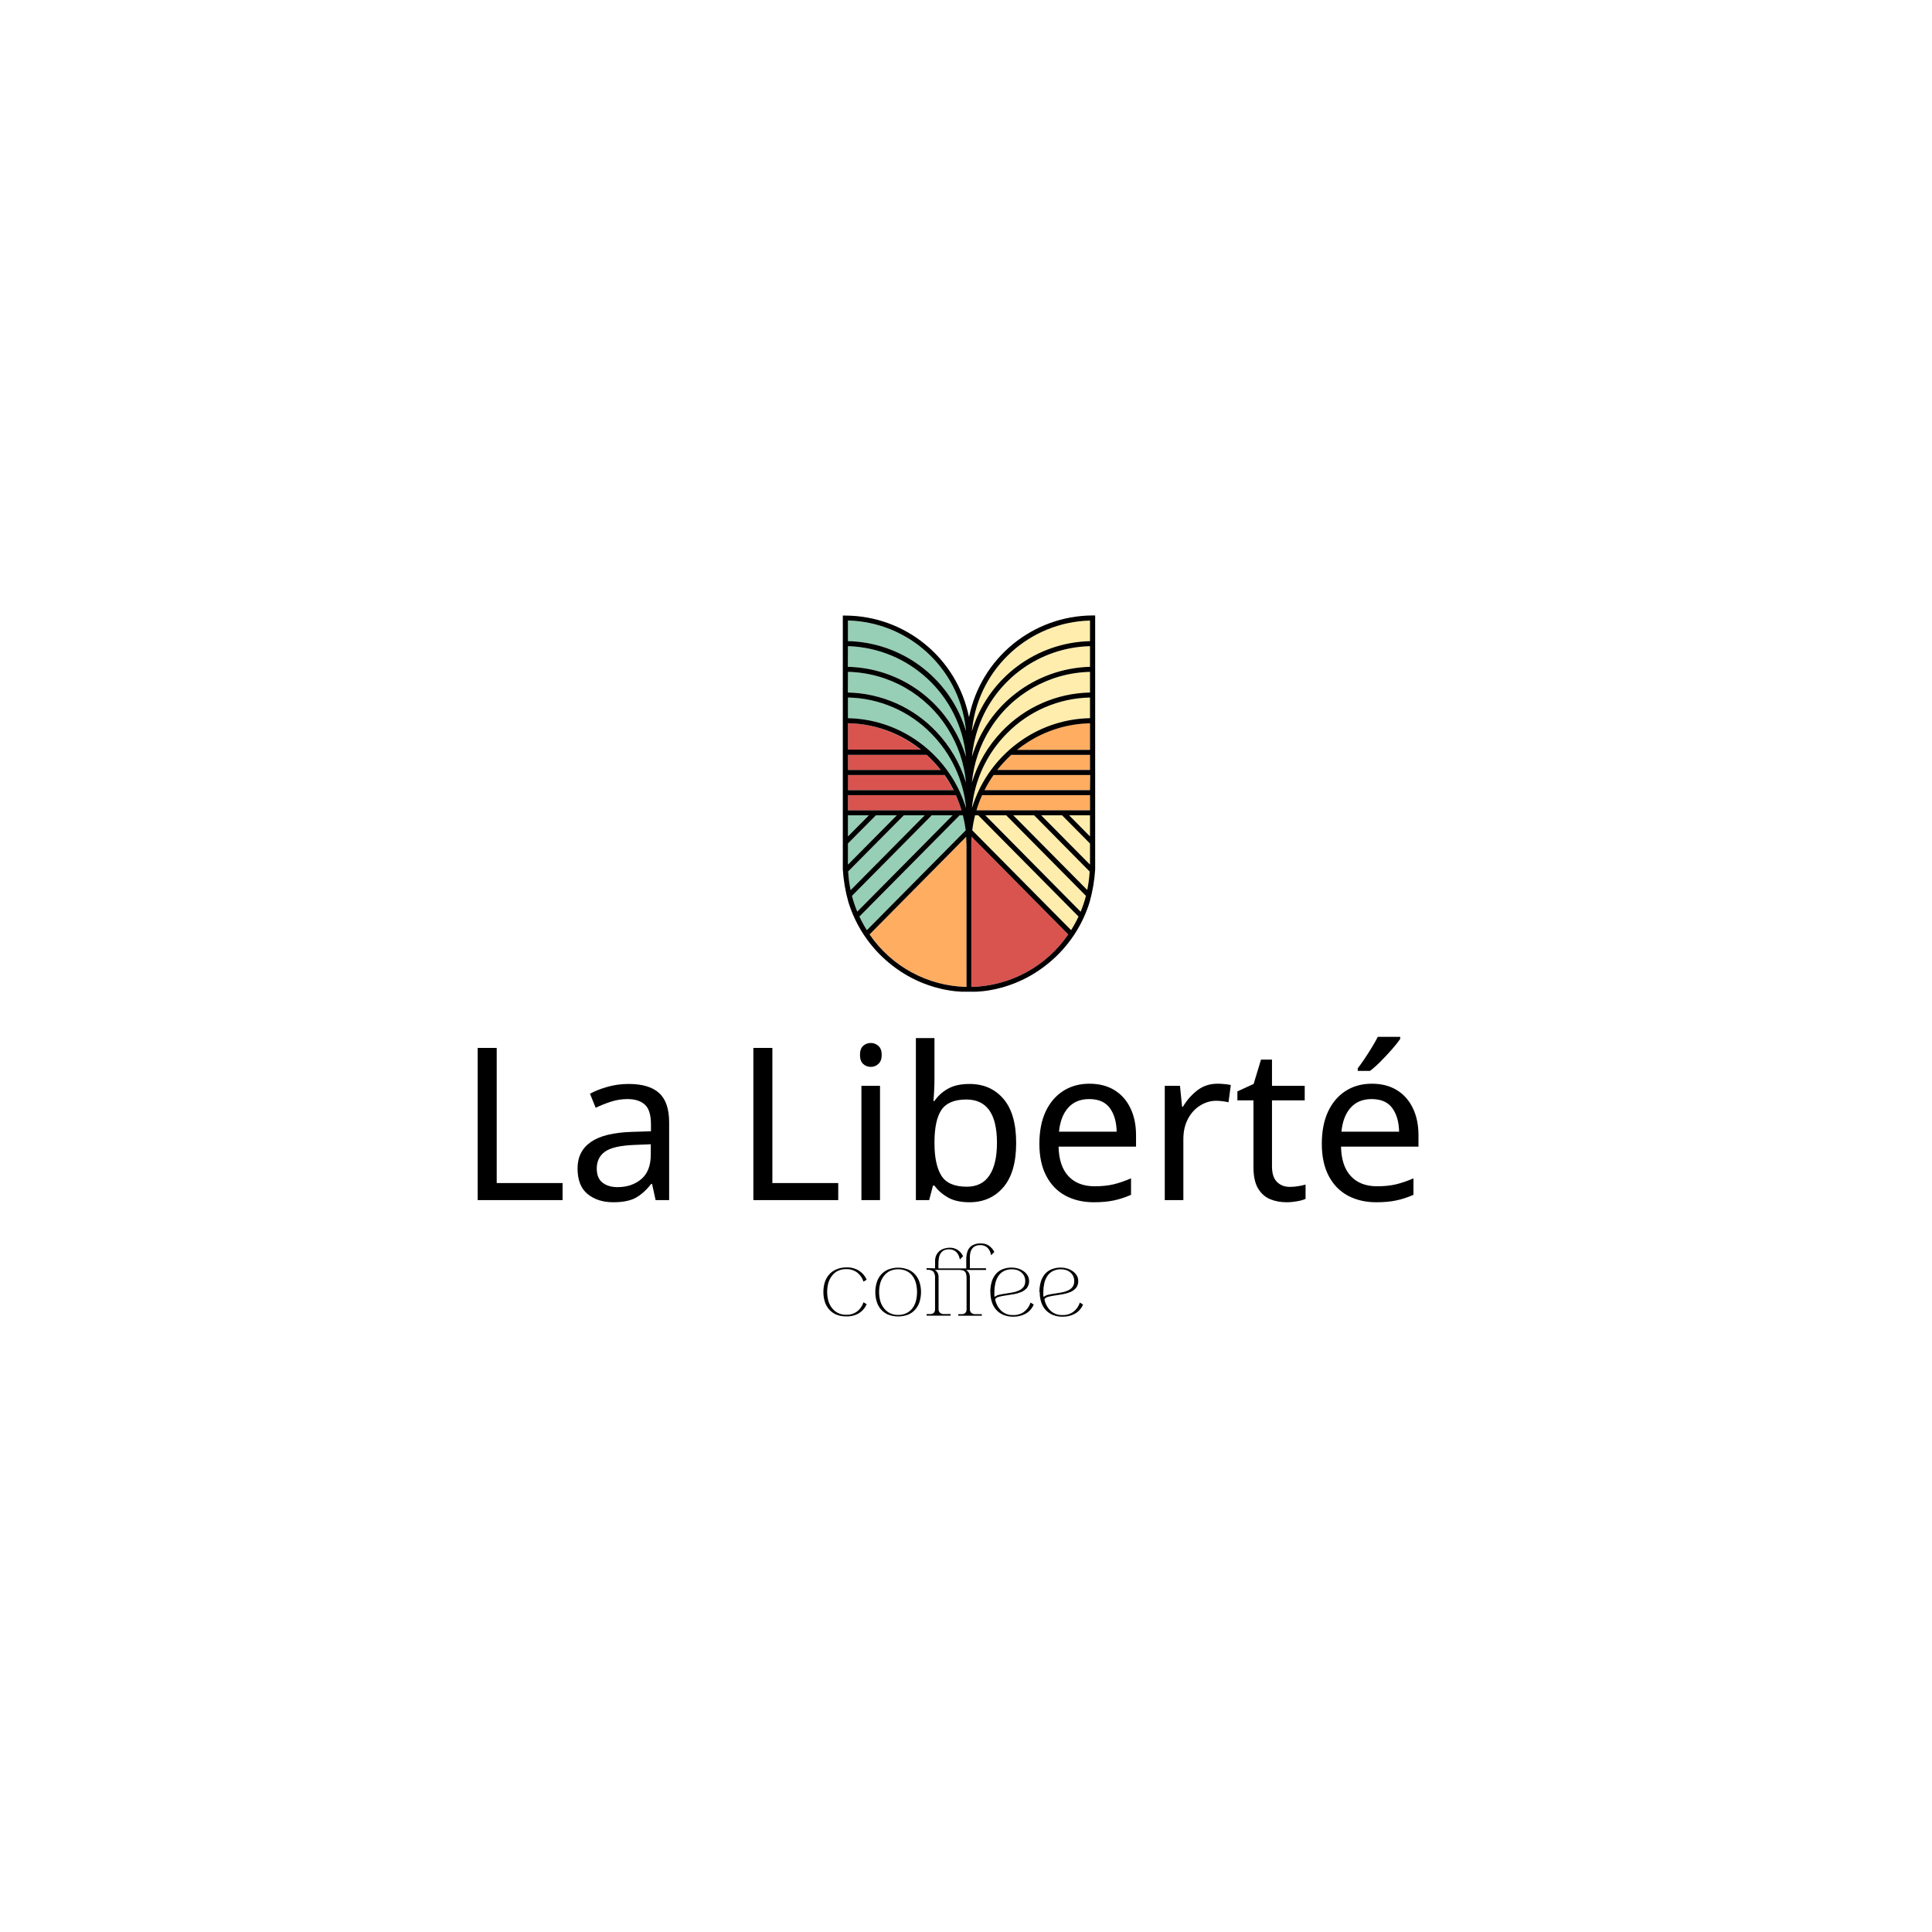
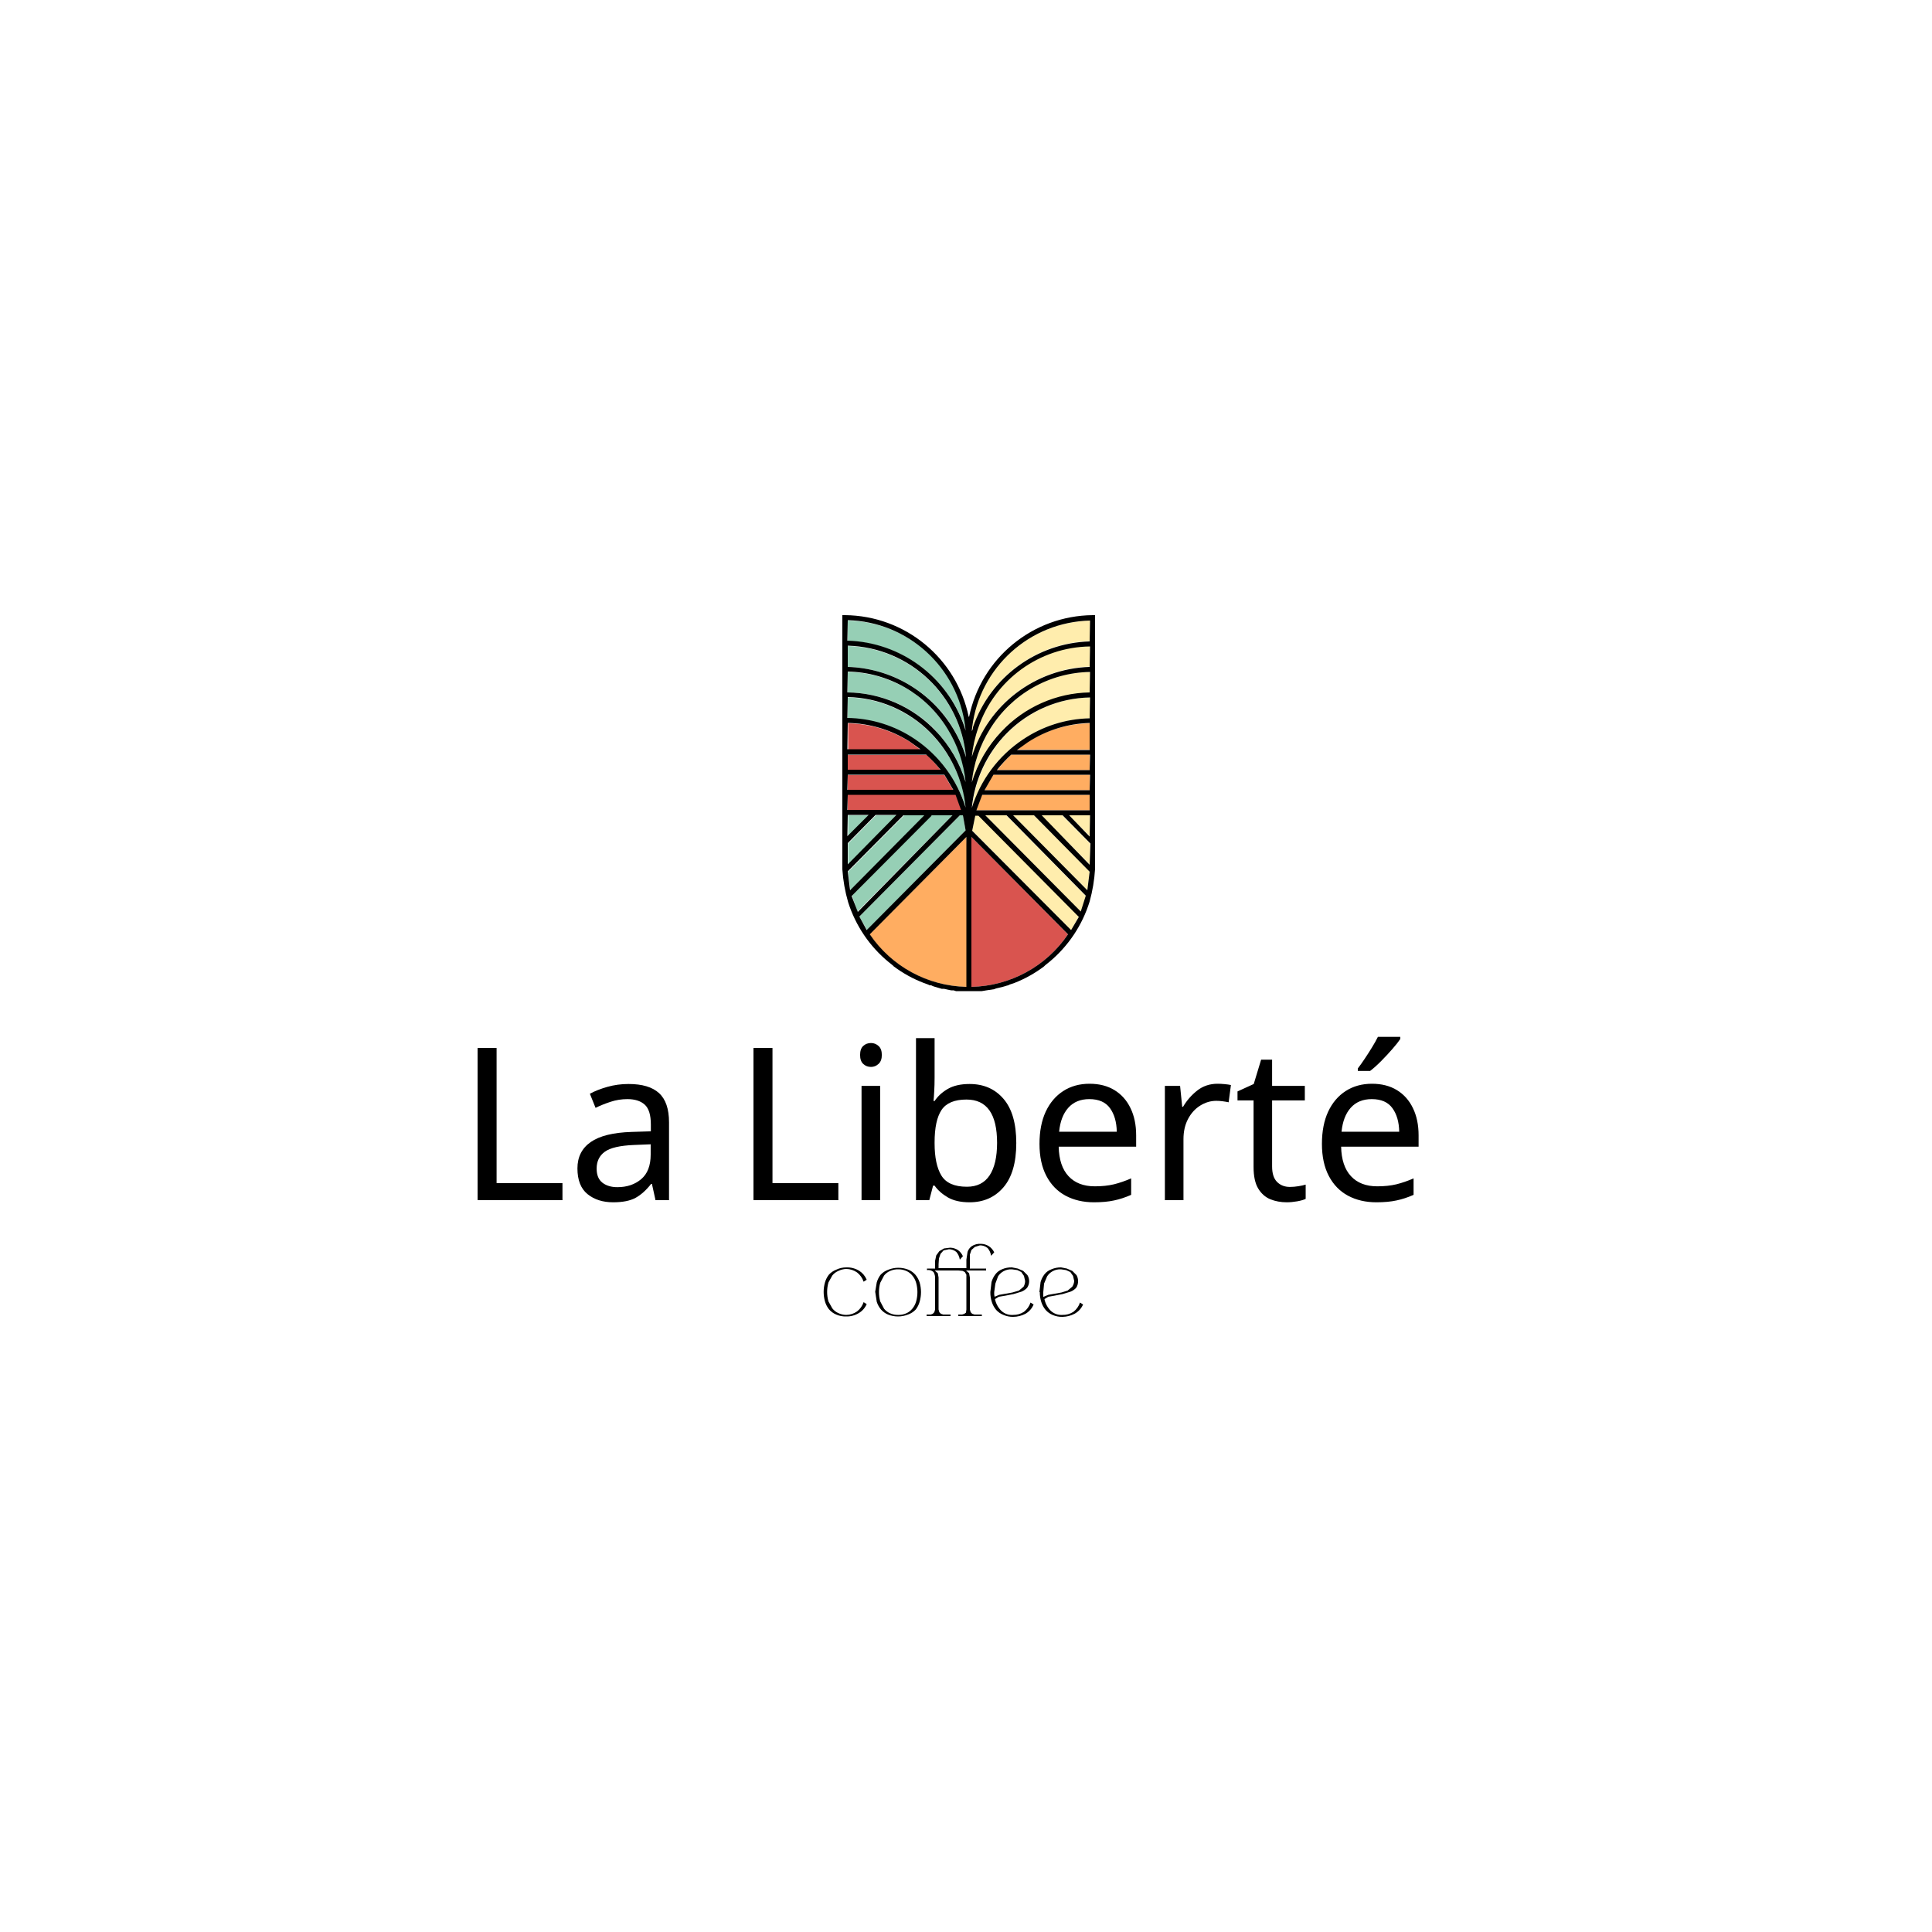
<svg xmlns="http://www.w3.org/2000/svg" id="Layer_1" data-name="Layer 1" viewBox="0 0 500 500">
  <defs>
-     <style>.cls-1{fill:#96cfb5;}.cls-2{fill:#d9544f;}.cls-3{fill:#ffad61;}.cls-4{fill:#ffedad;}.cls-5{font-size:54.63px;font-family:Glamode-Regular, Glamode;}</style>
+     <style>.cls-1{fill:#96cfb5}.cls-2{fill:#d9544f}.cls-3{fill:#ffad61}.cls-4{fill:#ffedad}.cls-5{font-size:54.63px;font-family:Glamode-Regular,Glamode}</style>
  </defs>
-   <polygon class="cls-1" points="226.69 211 219.45 218.3 219.45 223.76 232.09 211 226.69 211" />
-   <path class="cls-2" d="M233.45,209.63l.07.07h15.31a32.63,32.63,0,0,0-1.45-3.91H219.45v3.91h13.93Z" />
-   <path class="cls-1" d="M233.91,211l-14.4,14.55a30.42,30.42,0,0,0,.63,4.81L239.31,211Z" />
-   <polygon class="cls-1" points="219.45 211 219.45 216.46 224.86 211 219.45 211" />
-   <path class="cls-3" d="M225.07,241.82a31.25,31.25,0,0,0,25.09,13.6v-36.6c0-.76,0-1.51-.08-2.26Z" />
-   <path class="cls-1" d="M241,211l.07.07-20.58,20.78a33.12,33.12,0,0,0,1.37,4.08L246.54,211Z" />
-   <path class="cls-1" d="M249.19,211h-.83l-25.94,26.2a32.31,32.31,0,0,0,1.92,3.52l25.58-25.84a33.2,33.2,0,0,0-.73-3.88" />
-   <path class="cls-1" d="M249.69,188.22c.12.33.22.66.32,1,0-.34-.07-.67-.1-1a31.52,31.52,0,0,0-30.46-27.62v5.34a32.72,32.72,0,0,1,30.24,22.29" />
-   <path class="cls-2" d="M244.42,200.58h-25v3.91h27.31a31.33,31.33,0,0,0-2.34-3.91" />
-   <path class="cls-1" d="M242.32,189.33A33,33,0,0,1,250,202.5a31.61,31.61,0,0,0-4.68-13.84,31.28,31.28,0,0,0-25.88-14.78v5.34a32.37,32.37,0,0,1,22.87,10.11" />
-   <path class="cls-2" d="M251.39,218.82v36.6a31.25,31.25,0,0,0,25.09-13.6l-25-25.26c-.05.75-.08,1.5-.08,2.26" />
-   <path class="cls-1" d="M246.72,188.46a32.8,32.8,0,0,1,3.29,7.4,31.57,31.57,0,0,0-30.56-28.63v5.34a32.61,32.61,0,0,1,27.27,15.89" />
-   <path class="cls-2" d="M239.85,195.37h-20.4v3.91h24a32.67,32.67,0,0,0-3.61-3.91" />
-   <path class="cls-2" d="M235.53,192.05a31,31,0,0,0-16.08-4.89v6.9h18.88a31,31,0,0,0-2.8-2" />
-   <path class="cls-1" d="M250,209.15a31.62,31.62,0,0,0-9.1-19.4,31,31,0,0,0-21.46-9.23v5.34a32.23,32.23,0,0,1,17.41,5.51A33,33,0,0,1,250,209.15" />
-   <path class="cls-4" d="M251.64,188.21c0,.34-.08.67-.11,1,.1-.34.21-.67.32-1a32.74,32.74,0,0,1,30.24-22.29v-5.34a31.51,31.51,0,0,0-30.45,27.62" />
-   <path class="cls-4" d="M251.53,209.15a33,33,0,0,1,13.16-17.78,32.22,32.22,0,0,1,17.4-5.51v-5.34a31.06,31.06,0,0,0-21.46,9.23,31.68,31.68,0,0,0-9.1,19.4" />
-   <path class="cls-3" d="M263.22,194.06h18.87v-6.89A31,31,0,0,0,266,192a33.19,33.19,0,0,0-2.8,2" />
-   <path class="cls-3" d="M258.09,199.27h24v-3.91H261.7a32.61,32.61,0,0,0-3.61,3.91" />
-   <path class="cls-4" d="M256.22,188.66a31.67,31.67,0,0,0-4.69,13.85,33.07,33.07,0,0,1,7.7-13.18,32.35,32.35,0,0,1,22.86-10.11v-5.35a31.31,31.31,0,0,0-25.87,14.79" />
-   <path class="cls-4" d="M253.2,188.29a31.75,31.75,0,0,0-1.67,7.57,33.07,33.07,0,0,1,3.3-7.4,32.58,32.58,0,0,1,27.26-15.89v-5.34a31.41,31.41,0,0,0-28.89,21.06" />
-   <path class="cls-4" d="M260.55,211H255l24.68,24.93a31.48,31.48,0,0,0,1.36-4.08l-20.57-20.78Z" />
-   <path class="cls-4" d="M262.23,211l19.18,19.36a31.63,31.63,0,0,0,.63-4.81L267.63,211Z" />
-   <path class="cls-4" d="M252.36,211a31.24,31.24,0,0,0-.73,3.88l25.58,25.84a32.31,32.31,0,0,0,1.92-3.52L253.18,211Z" />
-   <path class="cls-3" d="M254.79,204.49h27.3v-3.91h-25a31.33,31.33,0,0,0-2.34,3.91" />
-   <polygon class="cls-4" points="269.46 211 282.09 223.76 282.09 218.3 274.86 211 269.46 211" />
-   <path class="cls-3" d="M252.71,209.7H268l.07-.07.07.07h13.92v-3.91H254.17a32.68,32.68,0,0,0-1.46,3.91" />
-   <polygon class="cls-4" points="282.09 216.46 282.09 211 276.68 211 282.09 216.46" />
-   <path d="M282.09,165.93a32.73,32.73,0,0,0-30.24,22.29c-.11.33-.22.66-.32,1,0-.34.07-.67.11-1a31.51,31.51,0,0,1,30.45-27.62Zm0,6.64a32.9,32.9,0,0,0-30.56,23.29,32.12,32.12,0,0,1,1.66-7.57,31.44,31.44,0,0,1,28.9-21.06Zm0,6.65a32.39,32.39,0,0,0-22.86,10.11,33,33,0,0,0-7.7,13.18,31.67,31.67,0,0,1,4.69-13.84,31.27,31.27,0,0,1,25.87-14.79Zm0,6.64a32.22,32.22,0,0,0-17.4,5.51,33,33,0,0,0-13.16,17.78,31.63,31.63,0,0,1,9.11-19.4,31,31,0,0,1,21.45-9.23Zm0,8.2H263.21c.9-.72,1.84-1.39,2.81-2a31,31,0,0,1,16.07-4.87Zm0,5.21h-24a33.39,33.39,0,0,1,3.61-3.91h20.39Zm0,5.22h-27.3a31.33,31.33,0,0,1,2.34-3.91h25Zm0,5.21H268.17l-.07-.07-.07.07H252.71a32,32,0,0,1,1.46-3.91h27.92Zm0,6.76L276.68,211h5.41Zm0,7.3L269.46,211h5.4l7.23,7.3Zm-.68,6.6L262.24,211h5.39L282,225.55a31.63,31.63,0,0,1-.63,4.81m-1.72,5.57L255,211h5.54l-.07.07,20.57,20.78a31.48,31.48,0,0,1-1.36,4.08m-2.48,4.79-25.58-25.84a31.24,31.24,0,0,1,.73-3.88h.82l25.95,26.2a32.31,32.31,0,0,1-1.92,3.52m-25.82,14.7v-36.6c0-.76,0-1.51.08-2.26l25,25.27a31.24,31.24,0,0,1-25.09,13.59m-1.23,0a31.24,31.24,0,0,1-25.09-13.59l25-25.27c0,.75.08,1.5.08,2.26ZM222.42,237.2,248.36,211h.83a33.2,33.2,0,0,1,.73,3.88l-25.58,25.84a32.31,32.31,0,0,1-1.92-3.52m-1.93-5.35,20.58-20.78L241,211h5.53l-24.67,24.93a31.52,31.52,0,0,1-1.37-4.08m-1-6.3L233.91,211h5.4l-19.17,19.36a31.63,31.63,0,0,1-.63-4.81m-.06-7.25,7.24-7.3h5.4l-12.64,12.76Zm0-7.3h5.41l-5.41,5.46Zm0-5.21h27.93a32,32,0,0,1,1.45,3.91H233.52l-.07-.07-.07.07H219.45Zm0-5.21h25a31.33,31.33,0,0,1,2.34,3.91H219.45Zm0-5.22h20.39a33.47,33.47,0,0,1,3.62,3.91h-24Zm0-8.19A31,31,0,0,1,235.53,192a33.19,33.19,0,0,1,2.8,2H219.45Zm0-6.65a31,31,0,0,1,21.46,9.23,31.74,31.74,0,0,1,9.11,19.4,33.09,33.09,0,0,0-13.16-17.78,32.25,32.25,0,0,0-17.41-5.51Zm0-6.64a31.27,31.27,0,0,1,25.88,14.79A31.67,31.67,0,0,1,250,202.51a33.26,33.26,0,0,0-7.7-13.18,32.41,32.41,0,0,0-22.87-10.11Zm0-6.65A31.62,31.62,0,0,1,250,195.86a33.28,33.28,0,0,0-3.3-7.4,32.61,32.61,0,0,0-27.27-15.89Zm0-6.64a31.49,31.49,0,0,1,30.45,27.62l.12,1c-.11-.34-.21-.67-.33-1a32.71,32.71,0,0,0-30.24-22.29Zm31.32,25a32.76,32.76,0,0,0-32-26.28h-.65V225a40.41,40.41,0,0,0,1.44,8.45A33.06,33.06,0,0,0,230,249.13c.32.27.65.54,1,.8l.32.24a32.28,32.28,0,0,0,7.74,4.34q.57.23,1.14.42l.39.13.39.13.39.12.61.19q.87.24,1.77.45l.52.11c.43.09.85.17,1.29.24l.65.1.63.08h0l.56.07h.12l1.29.1c.22,0,.44,0,.67,0l.67,0h1.23l.67,0,.67,0,1.28-.1h.13l.56-.07h0l.63-.08.65-.1,1.29-.24.52-.11q.89-.21,1.77-.45l.61-.19.39-.12.39-.13.39-.13q.57-.19,1.14-.42a32.28,32.28,0,0,0,7.74-4.34l.32-.24,1-.8A33,33,0,0,0,282,233.44a40.68,40.68,0,0,0,1.43-8.45V159.28h-.64a32.78,32.78,0,0,0-32,26.28" />
-   <text class="cls-5" transform="translate(118.33 310.59) scale(1 1.01)">La</text>
-   <text class="cls-5" transform="translate(189.67 310.59) scale(1 1.01)">Liberté</text>
-   <path d="M219,328a5.87,5.87,0,0,1,3.36.88,5.29,5.29,0,0,1,1.94,2.3l-.83.5a4.82,4.82,0,0,0-1.65-2.37,4.51,4.51,0,0,0-2.82-.86,4.92,4.92,0,0,0-2.08.41,4.14,4.14,0,0,0-1.52,1.2,5.47,5.47,0,0,0-1,1.86,9,9,0,0,0,0,4.84,5.47,5.47,0,0,0,1,1.86,4.27,4.27,0,0,0,1.52,1.21,4.78,4.78,0,0,0,2.08.43,4.51,4.51,0,0,0,2.82-.86,4.86,4.86,0,0,0,1.65-2.37l.83.5a5.21,5.21,0,0,1-1.94,2.29,5.94,5.94,0,0,1-3.36.86,6.43,6.43,0,0,1-2.63-.49,5.06,5.06,0,0,1-1.84-1.36,5.63,5.63,0,0,1-1.09-2,8.86,8.86,0,0,1,0-4.93,5.68,5.68,0,0,1,1.09-2,4.92,4.92,0,0,1,1.84-1.35A6.43,6.43,0,0,1,219,328" />
-   <path d="M232.45,340.3a4.81,4.81,0,0,0,2.08-.43,4.26,4.26,0,0,0,1.54-1.21,5.26,5.26,0,0,0,.94-1.86,9.31,9.31,0,0,0,0-4.84,5.26,5.26,0,0,0-.94-1.86,4.13,4.13,0,0,0-1.54-1.2,5.11,5.11,0,0,0-2.08-.41,5,5,0,0,0-2.08.41,4.17,4.17,0,0,0-1.53,1.2,5.63,5.63,0,0,0-1,1.86,9,9,0,0,0,0,4.84,5.63,5.63,0,0,0,1,1.86,4.31,4.31,0,0,0,1.53,1.21,4.71,4.71,0,0,0,2.08.43m-5.92-5.92a8.22,8.22,0,0,1,.36-2.46,5.51,5.51,0,0,1,1.08-2,5.07,5.07,0,0,1,1.85-1.35,7.14,7.14,0,0,1,5.25,0,5,5,0,0,1,1.84,1.35,5.53,5.53,0,0,1,1.09,2,8.62,8.62,0,0,1,0,4.93,5.48,5.48,0,0,1-1.09,2,5,5,0,0,1-1.84,1.36,7.28,7.28,0,0,1-5.25,0,5.09,5.09,0,0,1-1.85-1.36,5.46,5.46,0,0,1-1.08-2,8.29,8.29,0,0,1-.36-2.47" />
-   <path d="M242,328.26v-1.9a3.52,3.52,0,0,1,.3-1.5,3.29,3.29,0,0,1,.82-1.08,3.65,3.65,0,0,1,1.22-.65,5,5,0,0,1,1.52-.22,3.57,3.57,0,0,1,2,.58,4,4,0,0,1,1.38,1.61l-.83.87a3.64,3.64,0,0,0-.88-1.92,2.54,2.54,0,0,0-1.93-.72,2.69,2.69,0,0,0-1.42.32,2.26,2.26,0,0,0-.83.85,3.3,3.3,0,0,0-.39,1.22,9.54,9.54,0,0,0-.1,1.43v1.11h7.21v-2.34a6.4,6.4,0,0,1,.32-2.08,2.91,2.91,0,0,1,1.12-1.47,4.2,4.2,0,0,1,2.42-.57,3.53,3.53,0,0,1,2,.58,4.21,4.21,0,0,1,1.4,1.64l-.84.84a3.5,3.5,0,0,0-.87-1.9,2.56,2.56,0,0,0-1.93-.72,2.9,2.9,0,0,0-1.42.31,2.16,2.16,0,0,0-.83.84,3.3,3.3,0,0,0-.39,1.22A9.54,9.54,0,0,0,251,326v2.22h4.18v.45H250a1.85,1.85,0,0,1,.75.77,2.26,2.26,0,0,1,.25,1.08v8.31a1.25,1.25,0,0,0,.16.68,1.1,1.1,0,0,0,.42.41,1.5,1.5,0,0,0,.6.18,5.27,5.27,0,0,0,.7,0h1.22v.41H248v-.41h.39q.35,0,.66,0a1.41,1.41,0,0,0,.56-.16.92.92,0,0,0,.39-.39,1.44,1.44,0,0,0,.15-.71v-8a4.61,4.61,0,0,0-.1-1.08,1.37,1.37,0,0,0-.33-.67,1.23,1.23,0,0,0-.65-.34,4.46,4.46,0,0,0-1.07-.1H241.9a1.88,1.88,0,0,1,.76.77,2.38,2.38,0,0,1,.24,1.08v8.31a1.25,1.25,0,0,0,.16.68,1.13,1.13,0,0,0,.43.41,1.5,1.5,0,0,0,.6.18,5.12,5.12,0,0,0,.69,0H246v.41h-6.19v-.41h.39c.23,0,.46,0,.67,0a1.41,1.41,0,0,0,.58-.16,1,1,0,0,0,.39-.39,1.44,1.44,0,0,0,.15-.71v-8a2.61,2.61,0,0,0-.42-1.72,2.13,2.13,0,0,0-1.64-.47h-.12v-.45Z" />
-   <path d="M257.44,335.62a2.79,2.79,0,0,1,1.2-.55c.5-.11,1.05-.21,1.63-.29s1.18-.18,1.77-.29a6.61,6.61,0,0,0,1.63-.49,3.24,3.24,0,0,0,1.2-.91,2.45,2.45,0,0,0,.46-1.57,2.86,2.86,0,0,0-.28-1.3,3,3,0,0,0-.76-.94,3.09,3.09,0,0,0-1.08-.6,4.26,4.26,0,0,0-1.3-.19,4.38,4.38,0,0,0-2.17.49,3.89,3.89,0,0,0-1.41,1.32,5.9,5.9,0,0,0-.76,1.89,10.42,10.42,0,0,0-.23,2.19,6.13,6.13,0,0,0,0,.62c0,.2,0,.4.07.62m-1.12-1.24a9.24,9.24,0,0,1,.33-2.54,5.58,5.58,0,0,1,1-2,4.4,4.4,0,0,1,1.73-1.32,6.28,6.28,0,0,1,2.53-.47,5.53,5.53,0,0,1,1.52.22,5,5,0,0,1,1.44.67,3.7,3.7,0,0,1,1.07,1.09,3,3,0,0,1-.15,3.3,4.07,4.07,0,0,1-1.47,1.05,9,9,0,0,1-2,.56l-2,.32a15.57,15.57,0,0,0-1.75.34,1.64,1.64,0,0,0-1,.62,5.55,5.55,0,0,0,1.57,3,4.34,4.34,0,0,0,3.12,1.12,4.55,4.55,0,0,0,2.79-.84,4.78,4.78,0,0,0,1.68-2.39l.83.5a4.82,4.82,0,0,1-2.14,2.4,6.47,6.47,0,0,1-3.16.75,6.29,6.29,0,0,1-2.54-.47,5.08,5.08,0,0,1-1.86-1.3,5.54,5.54,0,0,1-1.13-2,8,8,0,0,1-.38-2.57" />
-   <path d="M270.12,335.62a2.85,2.85,0,0,1,1.2-.55c.5-.11,1.05-.21,1.64-.29s1.17-.18,1.77-.29a6.66,6.66,0,0,0,1.62-.49,3.24,3.24,0,0,0,1.2-.91,2.45,2.45,0,0,0,.46-1.57,2.86,2.86,0,0,0-.28-1.3,3,3,0,0,0-.75-.94,3.23,3.23,0,0,0-1.09-.6,4.26,4.26,0,0,0-1.3-.19,4.38,4.38,0,0,0-2.17.49A3.89,3.89,0,0,0,271,330.3a5.9,5.9,0,0,0-.76,1.89,10.42,10.42,0,0,0-.23,2.19,6.13,6.13,0,0,0,0,.62c0,.2,0,.4.07.62M269,334.38a9.24,9.24,0,0,1,.33-2.54,5.75,5.75,0,0,1,1-2,4.43,4.43,0,0,1,1.74-1.32,6.19,6.19,0,0,1,2.52-.47,5.48,5.48,0,0,1,1.52.22,5,5,0,0,1,1.44.67,3.86,3.86,0,0,1,1.08,1.09,2.72,2.72,0,0,1,.41,1.5,2.66,2.66,0,0,1-.57,1.8,4.07,4.07,0,0,1-1.47,1.05,9,9,0,0,1-1.95.56l-2,.32a15.57,15.57,0,0,0-1.75.34,1.67,1.67,0,0,0-1,.62,5.56,5.56,0,0,0,1.58,3,4.32,4.32,0,0,0,3.11,1.12,4.55,4.55,0,0,0,2.79-.84,4.78,4.78,0,0,0,1.68-2.39l.83.5a4.82,4.82,0,0,1-2.14,2.4,6.47,6.47,0,0,1-3.16.75,6.29,6.29,0,0,1-2.54-.47,5.25,5.25,0,0,1-1.86-1.3,5.54,5.54,0,0,1-1.13-2,8,8,0,0,1-.38-2.57" />
+   <path d="m226.7 211-7.2 7.3v5.5l12.6-12.8z" class="cls-1" />
+   <path d="M233.5 209.6h15.3l-1.4-4h-28v4z" class="cls-2" />
+   <path d="m234 211-14.5 14.6.6 4.8 19.2-19.4Zm-14.5 0v5.5l5.4-5.5z" class="cls-1" />
+   <path d="M225 241.8a31 31 0 0 0 25.2 13.6v-36.6l-.1-2.2Z" class="cls-3" />
+   <path d="m241 211-20.5 20.8 1.4 4.1 24.6-24.9Zm8.2 0h-.8l-26 26.2 2 3.5 25.5-25.8zm.5-22.8.3 1v-1a31.5 31.5 0 0 0-30.6-27.6v5.3a33 33 0 0 1 30.3 22.3" class="cls-1" />
+   <path d="M244.4 200.6h-25v3.9h27.3z" class="cls-2" />
+   <path d="M242.3 189.3a33 33 0 0 1 7.7 13.2 32 32 0 0 0-4.7-13.8 31 31 0 0 0-25.9-14.8v5.3a32 32 0 0 1 23 10.1" class="cls-1" />
+   <path d="M251.4 218.8v36.6a31 31 0 0 0 25-13.6l-25-25.2z" class="cls-2" />
+   <path d="M246.7 188.5a33 33 0 0 1 3.3 7.4 31.6 31.6 0 0 0-30.6-28.7v5.4a33 33 0 0 1 27.3 15.9" class="cls-1" />
+   <path d="M239.9 195.4h-20.5v3.9h24a33 33 0 0 0-3.6-4m-4.3-3.3a31 31 0 0 0-16-4.8v6.9h18.8z" class="cls-2" />
+   <path d="M250 209.2a32 32 0 0 0-9.1-19.4 31 31 0 0 0-21.5-9.3v5.4a32 32 0 0 1 17.4 5.5 33 33 0 0 1 13.2 17.8" class="cls-1" />
+   <path d="M251.6 188.2v1l.2-1a33 33 0 0 1 30.3-22.3v-5.3a31.5 31.5 0 0 0-30.5 27.6m-.1 21a33 33 0 0 1 13.2-17.8 32 32 0 0 1 17.4-5.5v-5.4a31 31 0 0 0-21.5 9.3 32 32 0 0 0-9 19.3" class="cls-4" />
+   <path d="M263.2 194h18.9v-6.8A31 31 0 0 0 266 192zm-5.2 5.3h24v-4h-20.3a33 33 0 0 0-3.6 4" class="cls-3" />
+   <path d="M256.2 188.7a32 32 0 0 0-4.7 13.8 33 33 0 0 1 7.7-13.2 32 32 0 0 1 22.9-10v-5.4a31 31 0 0 0-25.9 14.8" class="cls-4" />
+   <path d="M253.2 188.3a32 32 0 0 0-1.7 7.6 33 33 0 0 1 3.3-7.4 33 33 0 0 1 27.3-16v-5.3a31 31 0 0 0-28.9 21m7.4 22.8H255l24.7 25 1.3-4.1-20.5-20.8Zm1.6 0 19.2 19.4.6-4.8-14.4-14.6Zm-9.8 0-.8 3.9 25.6 25.8 2-3.5-26-26.2Z" class="cls-4" />
+   <path d="M254.8 204.5H282v-4h-25z" class="cls-3" />
+   <path d="m269.5 211 12.6 12.8v-5.5l-7.2-7.3z" class="cls-4" />
+   <path d="M252.7 209.7h29.4v-4h-28z" class="cls-3" />
+   <path d="M282.1 216.5V211h-5.4z" class="cls-4" />
+   <path d="M282 166a33 33 0 0 0-30.2 22.2q0 .6-.3 1l.1-1a31.5 31.5 0 0 1 30.5-27.6Zm0 6.6a33 33 0 0 0-30.5 23.3 32 32 0 0 1 1.7-7.6 31 31 0 0 1 28.9-21Zm0 6.6a32 32 0 0 0-22.8 10.1 33 33 0 0 0-7.7 13.2 32 32 0 0 1 4.7-13.8 31 31 0 0 1 25.9-14.8Zm0 6.7a32 32 0 0 0-17.3 5.5 33 33 0 0 0-13.2 17.7 32 32 0 0 1 9.1-19.4 31 31 0 0 1 21.5-9.2Zm0 8.2h-18.8l2.8-2a31 31 0 0 1 16-5Zm0 5.2h-24a33 33 0 0 1 3.7-4h20.4Zm0 5.2h-27.2l2.3-4h25Zm0 5.2h-29.3l1.5-4H282Zm0 6.8-5.3-5.5h5.4Zm0 7.3L269.6 211h5.4l7.2 7.3Zm-.6 6.6L262.2 211h5.4l14.4 14.6zm-1.7 5.5L255 211h5.5l20.5 20.8zm-2.5 4.8L251.6 215l.8-3.9h.8l26 26.2zm-25.8 14.7v-38.8l25 25.2a31 31 0 0 1-25 13.6m-1.3 0a31 31 0 0 1-25-13.6l25-25.2v2.2Zm-27.7-18.2 26-26.2h.8l.7 3.9-25.6 25.8zm-2-5.3 20.7-20.8-.1-.1h5.5L222 236zm-1-6.4 14.4-14.5h5.4L220 230.4zm0-7.3 7.2-7.3h5.4l-12.6 12.8Zm0-7.3h5.4l-5.5 5.5Zm0-5.2h27.9l1.4 3.9h-29.4Zm0-5.2h25l2.3 3.9h-27.4Zm0-5.2h20.3a34 34 0 0 1 3.7 3.9h-24Zm0-8.2a31 31 0 0 1 16 4.8l2.8 2h-18.9Zm0-6.7a31 31 0 0 1 21.4 9.2 32 32 0 0 1 9.1 19.4 33 33 0 0 0-13.1-17.7 32 32 0 0 0-17.5-5.5Zm0-6.6a31 31 0 0 1 25.8 14.8 32 32 0 0 1 4.7 13.8 33 33 0 0 0-7.7-13.2 32 32 0 0 0-22.9-10Zm0-6.7A31.6 31.6 0 0 1 250 196a33 33 0 0 0-3.3-7.4 33 33 0 0 0-27.3-16Zm0-6.6a31.5 31.5 0 0 1 30.4 27.6l.1 1-.3-1a33 33 0 0 0-30.3-22.3Zm31.3 25a33 33 0 0 0-32-26.3h-.7V225a40 40 0 0 0 1.5 8.5A33 33 0 0 0 230 249l1 .8.3.3a32 32 0 0 0 7.8 4.3l1.1.4.4.2h.4l.4.2.6.2 1.7.5h.6l1.3.3.6.1h.6l.6.2h6.7l.6-.1.6-.1.7-.1 1.3-.2.5-.2 1.7-.4.7-.2.3-.1.4-.1.4-.2 1.2-.4a32 32 0 0 0 7.7-4.3l.3-.3 1-.8a33 33 0 0 0 10.5-15.7 41 41 0 0 0 1.4-8.4v-65.7h-.6a33 33 0 0 0-32 26.3" />
+   <text class="cls-5" transform="matrix(1 0 0 1.01 118.3 310.6)">La</text>
+   <text class="cls-5" transform="matrix(1 0 0 1.01 189.7 310.6)">Liberté</text>
+   <path d="M219 328a6 6 0 0 1 3.4.9 5 5 0 0 1 1.9 2.3l-.8.5a5 5 0 0 0-1.7-2.4 5 5 0 0 0-2.8-.9 5 5 0 0 0-2 .5 4 4 0 0 0-1.6 1.2l-1 1.8a9 9 0 0 0 0 4.9l1 1.8a4 4 0 0 0 1.5 1.2 5 5 0 0 0 2.1.5 5 5 0 0 0 2.8-.9 5 5 0 0 0 1.7-2.4l.8.5a5 5 0 0 1-2 2.3 6 6 0 0 1-3.3.9 6 6 0 0 1-2.6-.5 5 5 0 0 1-1.9-1.4 6 6 0 0 1-1-2 9 9 0 0 1 0-4.9 6 6 0 0 1 1-2 5 5 0 0 1 1.9-1.3 6 6 0 0 1 2.6-.6m13.5 12.3a5 5 0 0 0 2-.4 4 4 0 0 0 1.6-1.2 5 5 0 0 0 1-1.9 9 9 0 0 0 0-4.8 5 5 0 0 0-1-1.9 4 4 0 0 0-1.6-1.2 5 5 0 0 0-2-.4 5 5 0 0 0-2.1.4 4 4 0 0 0-1.6 1.2l-1 1.9a9 9 0 0 0 0 4.8l1 1.9a4 4 0 0 0 1.6 1.2 5 5 0 0 0 2 .4m-5.9-6 .4-2.4a6 6 0 0 1 1-2 5 5 0 0 1 2-1.3 7 7 0 0 1 5.2 0 5 5 0 0 1 1.8 1.3 6 6 0 0 1 1.1 2 9 9 0 0 1 0 5 6 6 0 0 1-1 2 5 5 0 0 1-2 1.3 7 7 0 0 1-5.2 0 5 5 0 0 1-1.8-1.3 6 6 0 0 1-1.1-2zm15.5-6v-2l.3-1.4.8-1.1 1.2-.7 1.6-.2a4 4 0 0 1 2 .6 4 4 0 0 1 1.3 1.6l-.8.9a4 4 0 0 0-.9-2 3 3 0 0 0-1.9-.7l-1.4.3-.8.9-.4 1.2-.1 1.5v1h7.2V326l.3-2a3 3 0 0 1 1.1-1.5 4 4 0 0 1 2.4-.6 4 4 0 0 1 2 .6 4 4 0 0 1 1.4 1.6l-.8.9a4 4 0 0 0-.9-2 3 3 0 0 0-2-.7l-1.3.4-.9.8-.4 1.2v3.6h4.2v.5H250l.8.7.2 1.1v8.3l.2.7.4.4.6.2h1.9v.4H248v-.4h1l.6-.2.4-.3.1-.8v-9l-.4-.7-.6-.3-1.1-.1h-6.1l.8.7.2 1.1v8.3l.2.7.4.4.6.2h1.9v.4h-6.2v-.4h1.1l.5-.2.4-.4.2-.7v-8a3 3 0 0 0-.4-1.7 2 2 0 0 0-1.7-.5v-.4Zm15.4 7.3 1.2-.5 1.7-.3 1.7-.3 1.7-.5 1.2-1a3 3 0 0 0 .4-1.5l-.3-1.3-.7-1-1-.5-1.4-.2a4 4 0 0 0-2.2.5 4 4 0 0 0-1.4 1.3l-.7 1.9-.3 2.2v.6zm-1.1-1.2.3-2.6a6 6 0 0 1 1-2 4 4 0 0 1 1.7-1.3 6 6 0 0 1 2.6-.5l1.5.3 1.4.6 1.1 1.1a3 3 0 0 1-.1 3.3 4 4 0 0 1-1.5 1l-2 .6-2 .4-1.8.3-1 .6a6 6 0 0 0 1.6 3 4 4 0 0 0 3.1 1.1 5 5 0 0 0 2.8-.8 5 5 0 0 0 1.7-2.4l.8.5a5 5 0 0 1-2.1 2.4 7 7 0 0 1-3.2.8 6 6 0 0 1-2.5-.5 5 5 0 0 1-1.9-1.3 6 6 0 0 1-1.1-2 8 8 0 0 1-.4-2.6m13.8 1.2 1.2-.5 1.7-.3 1.7-.3 1.6-.5 1.2-1a3 3 0 0 0 .5-1.5l-.3-1.3-.7-1-1.1-.5-1.3-.2a4 4 0 0 0-2.2.5 4 4 0 0 0-1.4 1.3l-.8 1.9-.2 2.2v1.2m-1-1.2.3-2.6a6 6 0 0 1 1-2 4 4 0 0 1 1.8-1.3 6 6 0 0 1 2.5-.5l1.5.3 1.4.6 1.1 1.1a3 3 0 0 1 .4 1.5 3 3 0 0 1-.5 1.8 4 4 0 0 1-1.5 1l-2 .6-2 .4-1.7.3-1 .6a6 6 0 0 0 1.6 3 4 4 0 0 0 3 1.1 5 5 0 0 0 2.9-.8 5 5 0 0 0 1.7-2.4l.8.5a5 5 0 0 1-2.2 2.4 7 7 0 0 1-3.1.8 6 6 0 0 1-2.6-.5 5 5 0 0 1-1.8-1.3 6 6 0 0 1-1.1-2 8 8 0 0 1-.4-2.6" />
</svg>
